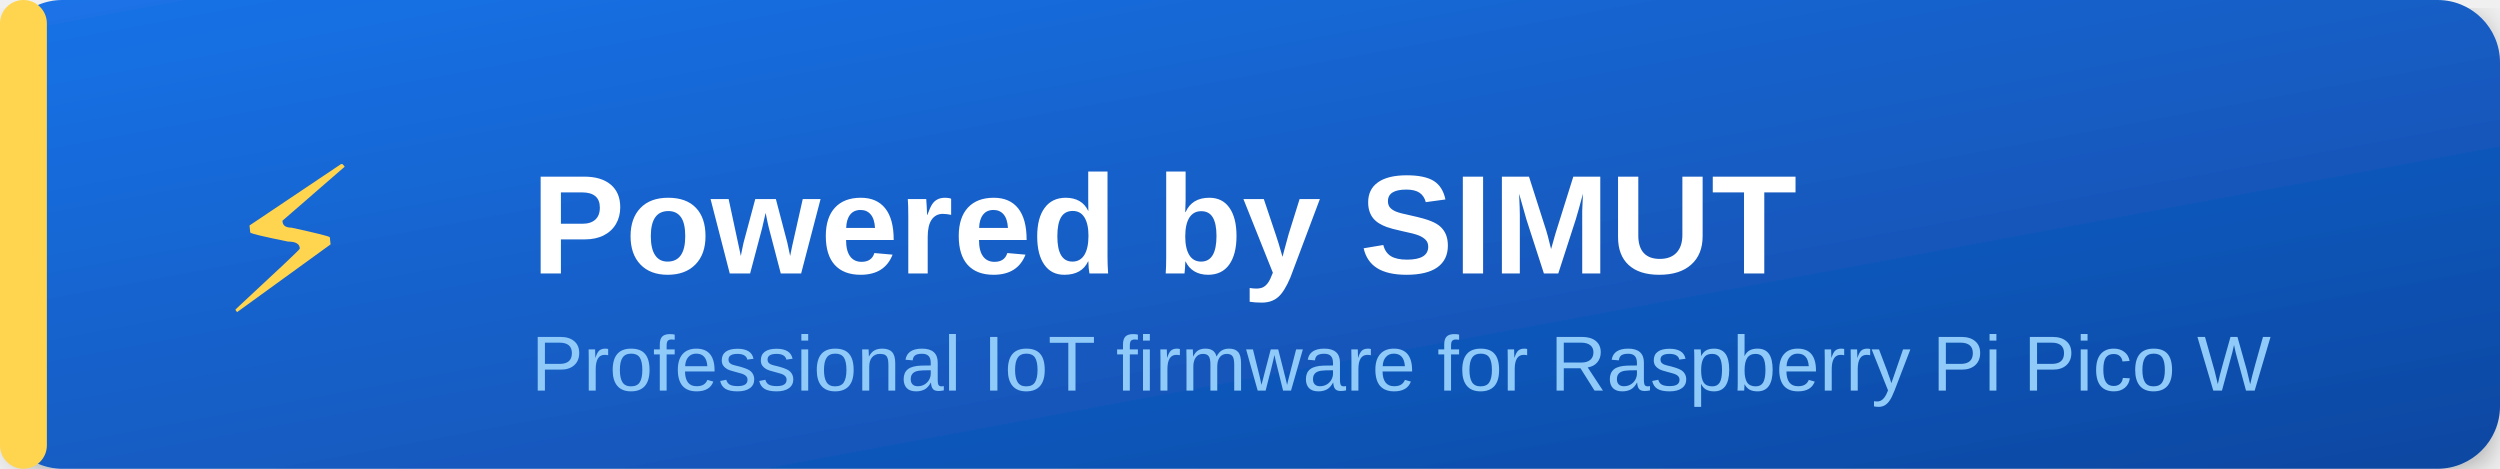
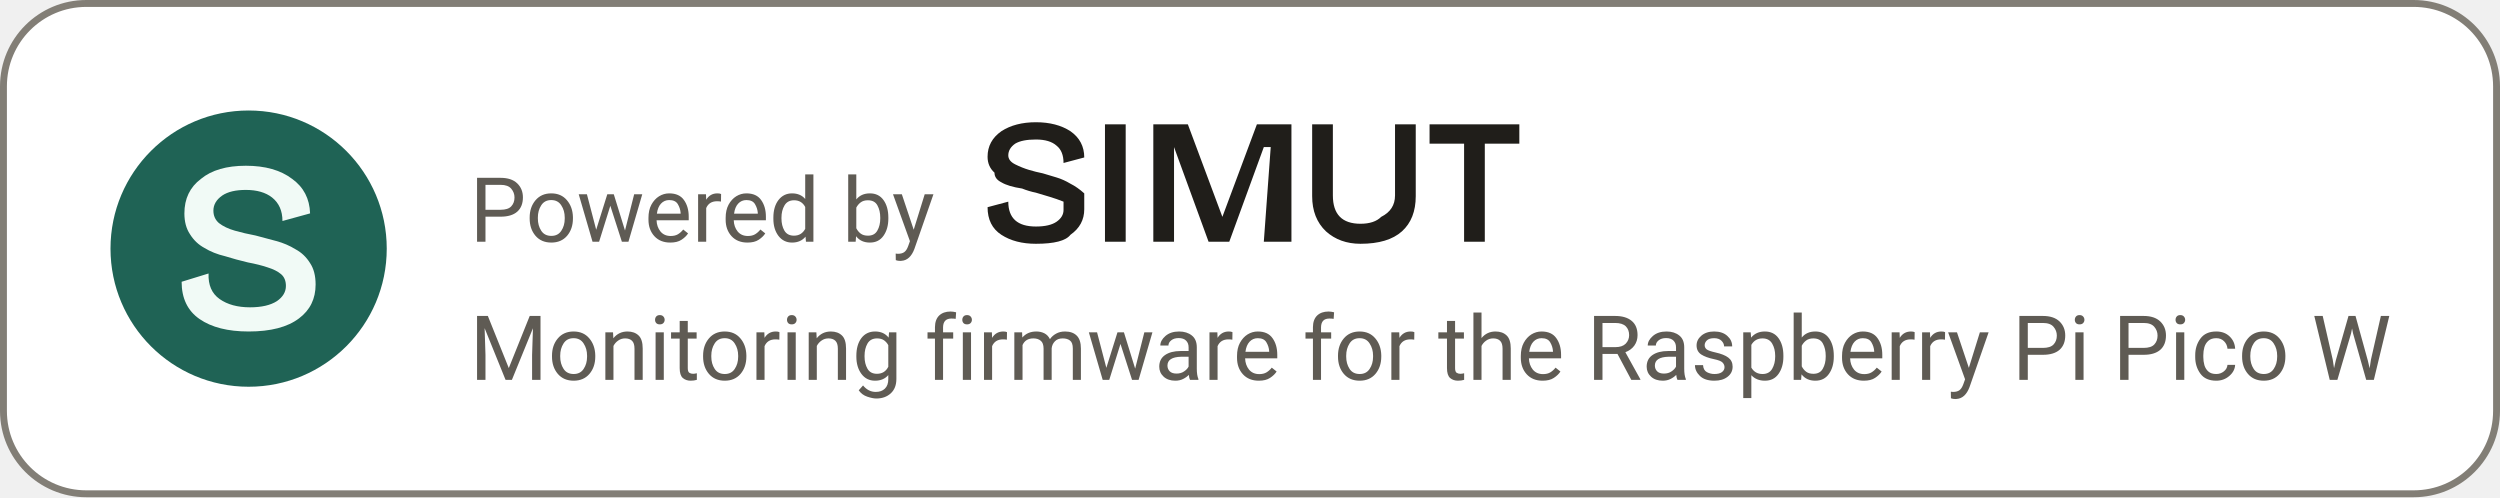
- <svg xmlns="http://www.w3.org/2000/svg" width="320" height="60" viewBox="0 0 320 60">
-   <defs>
-     <linearGradient id="bg" x1="0" y1="0" x2="1" y2="1">
-       <stop offset="0%" stop-color="#1a73e8" />
-       <stop offset="100%" stop-color="#0d47a1" />
-     </linearGradient>
-     <filter id="shadow" x="-5%" y="-5%" width="110%" height="120%">
-       <feDropShadow dx="0" dy="1" stdDeviation="2" flood-opacity="0.3" />
-     </filter>
-   </defs>
-   <rect width="320" height="60" rx="8" fill="url(#bg)" filter="url(#shadow)" />
-   <rect x="0" y="0" width="6" height="60" rx="3" fill="#ffd54f" />
-   <text x="28" y="40" font-size="26" fill="#ffd54f" font-family="sans-serif">⚡</text>
-   <text x="68" y="35" font-size="18" font-weight="bold" fill="#ffffff" font-family="Arial, Helvetica, sans-serif">Powered by SIMUT</text>
-   <text x="68" y="50" font-size="10" fill="#90caf9" font-family="Arial, Helvetica, sans-serif">Professional IoT firmware for Raspberry Pi Pico W</text>
+ <svg xmlns="http://www.w3.org/2000/svg" viewBox="0 0 362 72" width="362" height="72" role="img" aria-label="Powered by SIMUT">
+   <rect x=".5" y=".5" width="361" height="71" rx="12" fill="#ffffff" stroke="#827e76" />
+   <circle cx="36.0" cy="36.0" r="20.0" fill="#1f6355" />
+   <path fill="#f1faf6" d="M36 48Q31.5 48 28.9 46.2Q26.3 44.4 26.3 40.8L30.2 39.6Q30.1 42.1 31.8 43.3Q33.5 44.5 36.2 44.5Q38.7 44.5 40.1 43.6Q41.4 42.7 41.4 41.4Q41.4 40.3 40.7 39.7Q40 39.1 38.7 38.7Q37.5 38.3 35.9 38Q34.2 37.6 32.6 37.1Q30.9 36.7 29.6 35.9Q28.3 35.2 27.5 33.9Q26.7 32.7 26.7 30.9Q26.7 27.7 29.1 25.9Q31.4 24 35.6 24Q39.8 24 42.3 25.9Q44.8 27.7 44.9 30.9L40.9 32Q40.9 29.8 39.4 28.6Q38 27.5 35.6 27.5Q33.4 27.5 32.2 28.3Q30.9 29.2 30.9 30.5Q30.9 31.6 31.7 32.3Q32.6 33 34 33.4Q35.4 33.8 37 34.1Q38.5 34.5 40 34.9Q41.5 35.3 42.8 36.1Q44.1 36.8 44.9 38.1Q45.7 39.3 45.7 41.2Q45.7 44.3 43.3 46.1Q40.8 48 36 48Z" />
+   <text x="68" y="35" font-family="system-ui, -apple-system, 'Segoe UI', Roboto, 'Helvetica Neue', Arial, sans-serif" font-size="13" fill="#5f5b54" textLength="69" lengthAdjust="spacing">Powered by</text>
+   <path fill="#201e1a" d="M150 35.3Q147 35.3 145 34Q143 32.7 143 30L146 29.2Q146 31 147 31.9Q148 32.8 150 32.8Q152 32.8 153 32.1Q154 31.4 154 30.4Q154 29.7 154 29.2Q153 28.8 152 28.5Q151 28.2 150 27.9Q149 27.7 148 27.3Q146 27 145 26.4Q144 25.9 144 25Q143 24.1 143 22.7Q143 20.4 145 19Q147 17.7 150 17.7Q153 17.7 155 19Q157 20.4 157 22.8L154 23.6Q154 21.9 153 21.1Q152 20.2 150 20.2Q148 20.2 147 20.8Q146 21.5 146 22.5Q146 23.3 147 23.8Q148 24.3 149 24.6Q150 24.9 151 25.1Q152 25.4 153 25.7Q154 26 155 26.6Q156 27.1 157 28Q157 28.9 157 30.3Q157 32.6 155 34Q154 35.3 150 35.3ZM160 35V18H163V35ZM167 35V18H172L177 31.4H177L182 18H187V35H183L184 21.3H183L178 35H175L170 21.3H170L170 35ZM197 35.3Q194 35.3 192 33.5Q190 31.6 190 28.4V18H193V28.3Q193 32.4 197 32.4Q199 32.4 200 31.4Q202 30.4 202 28.3V18H205V28.4Q205 31.7 203 33.5Q201 35.3 197 35.3ZM212 35V20.8H207V18H220V20.8H215V35Z" />
+   <text x="68" y="55" font-family="system-ui, -apple-system, 'Segoe UI', Roboto, 'Helvetica Neue', Arial, sans-serif" font-size="13" fill="#5f5b54" textLength="278" lengthAdjust="spacing">Monitoring firmware for the Raspberry Pi Pico W</text>
</svg>
